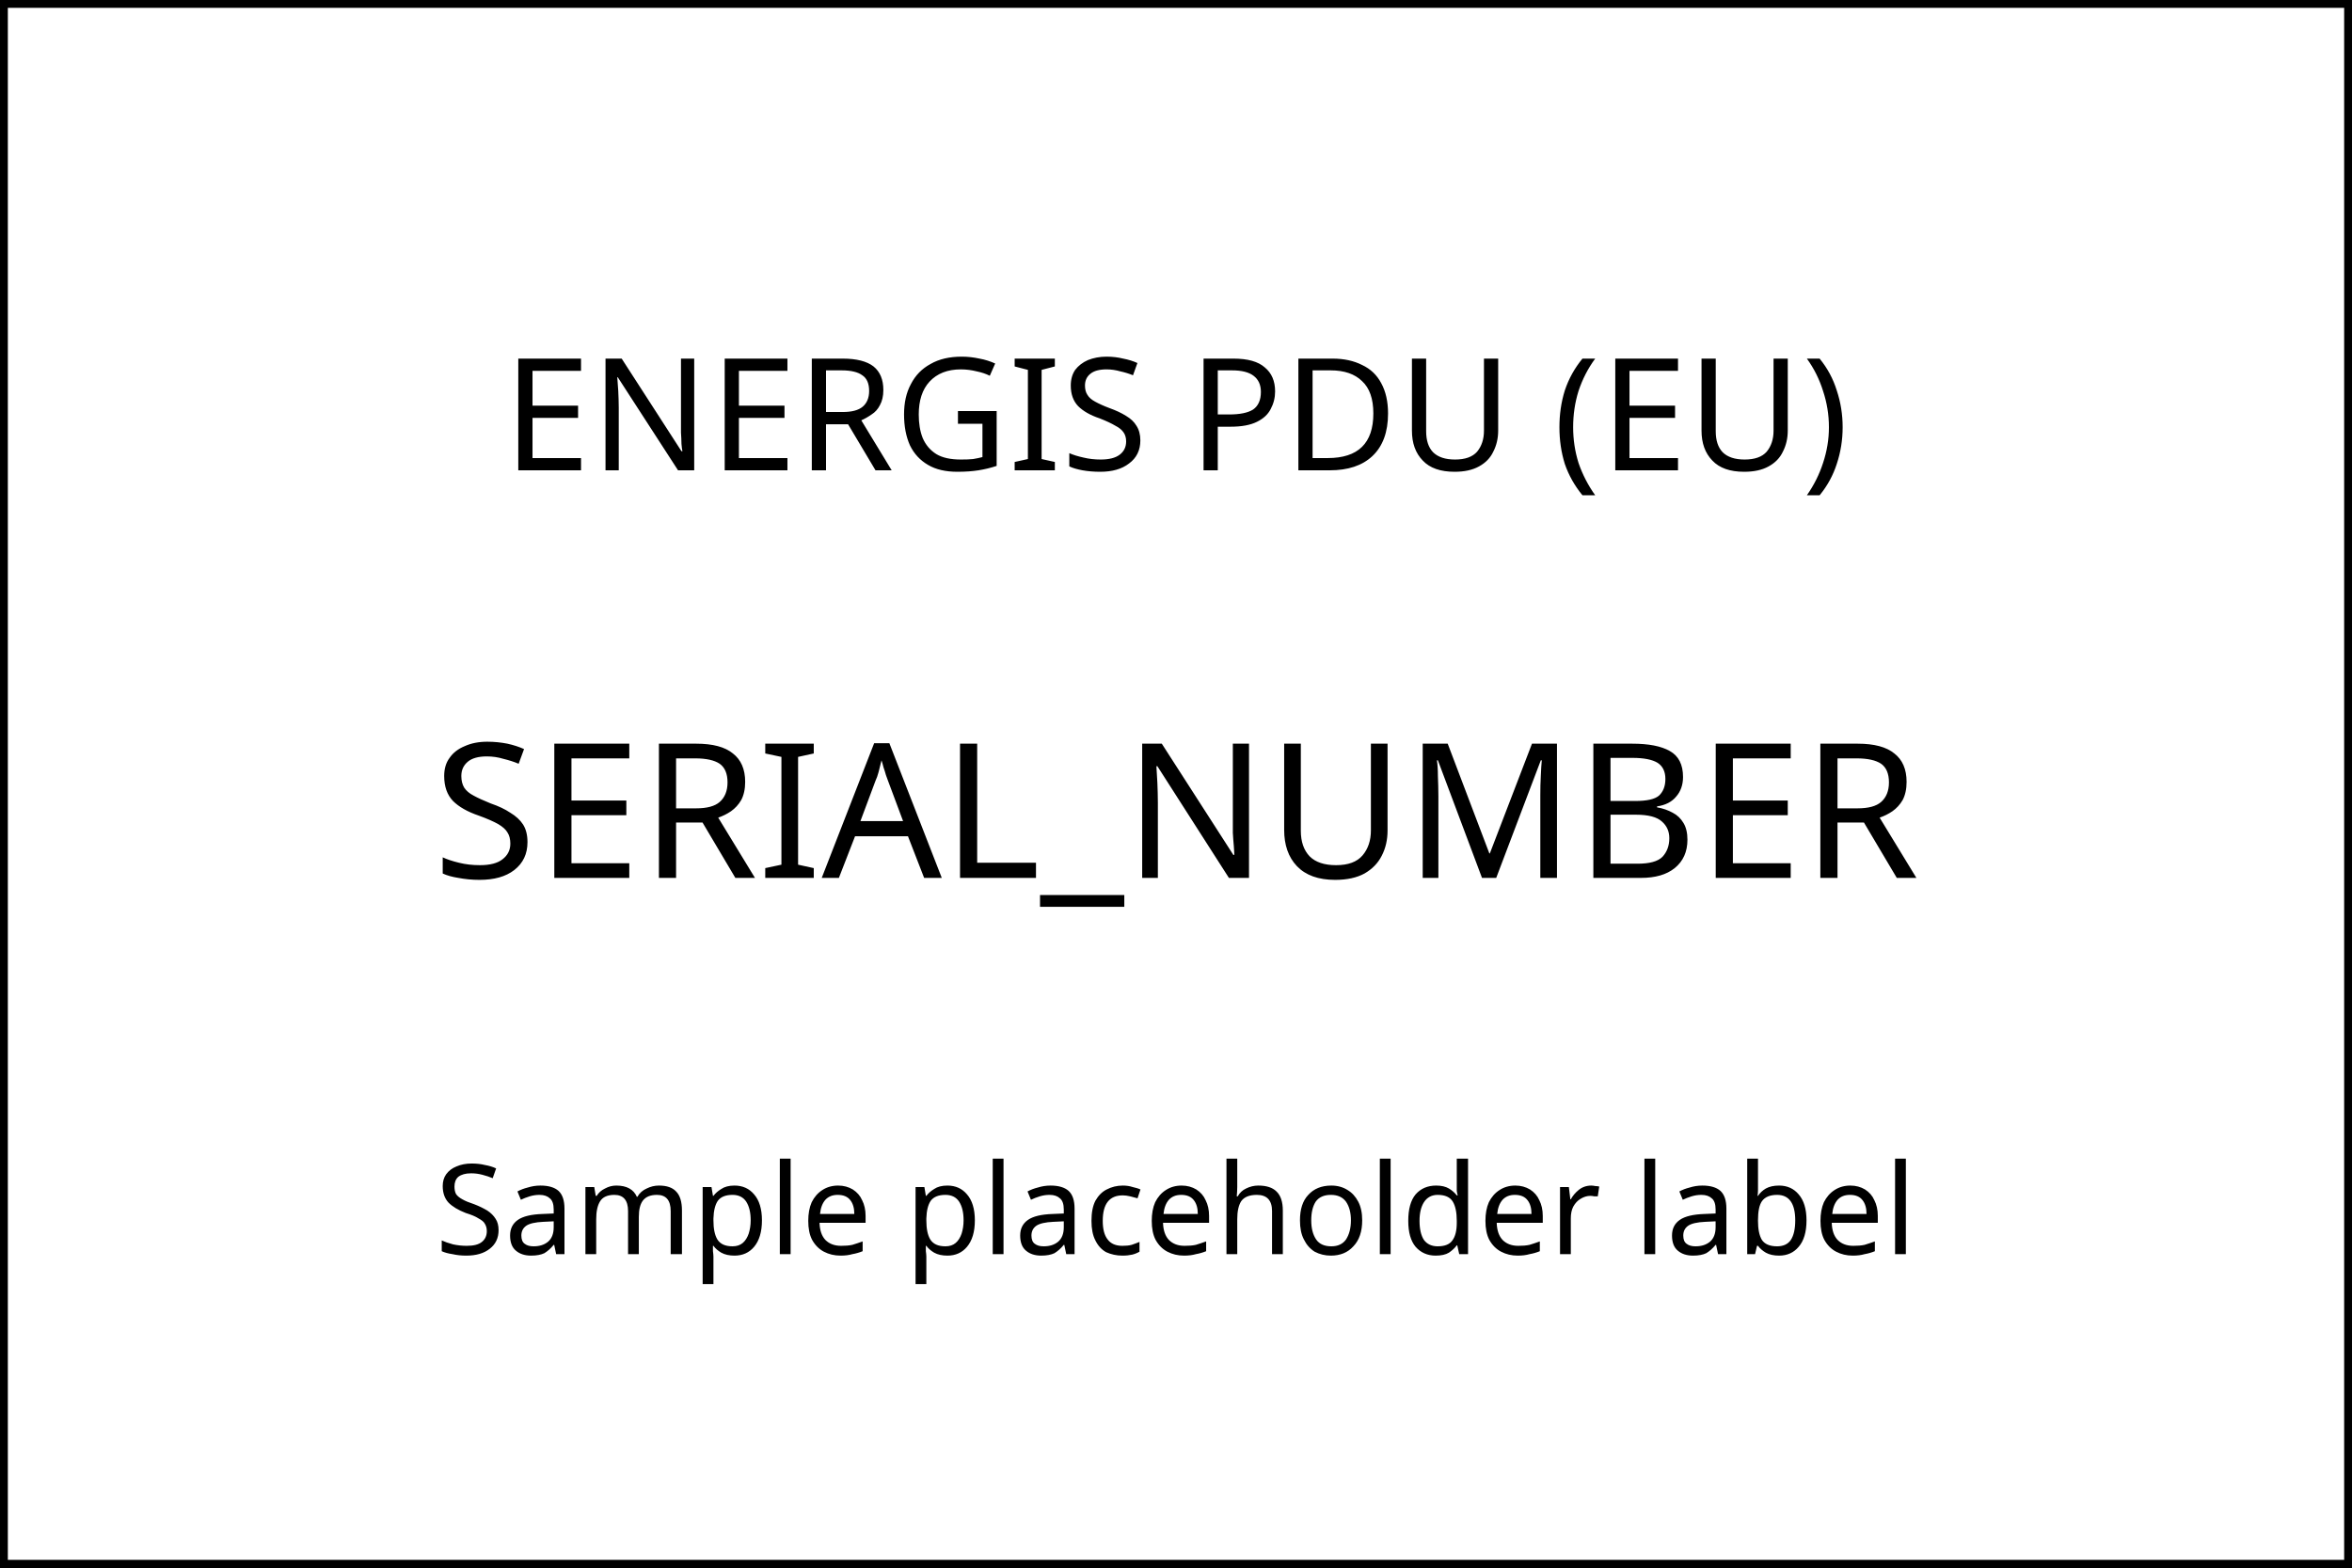
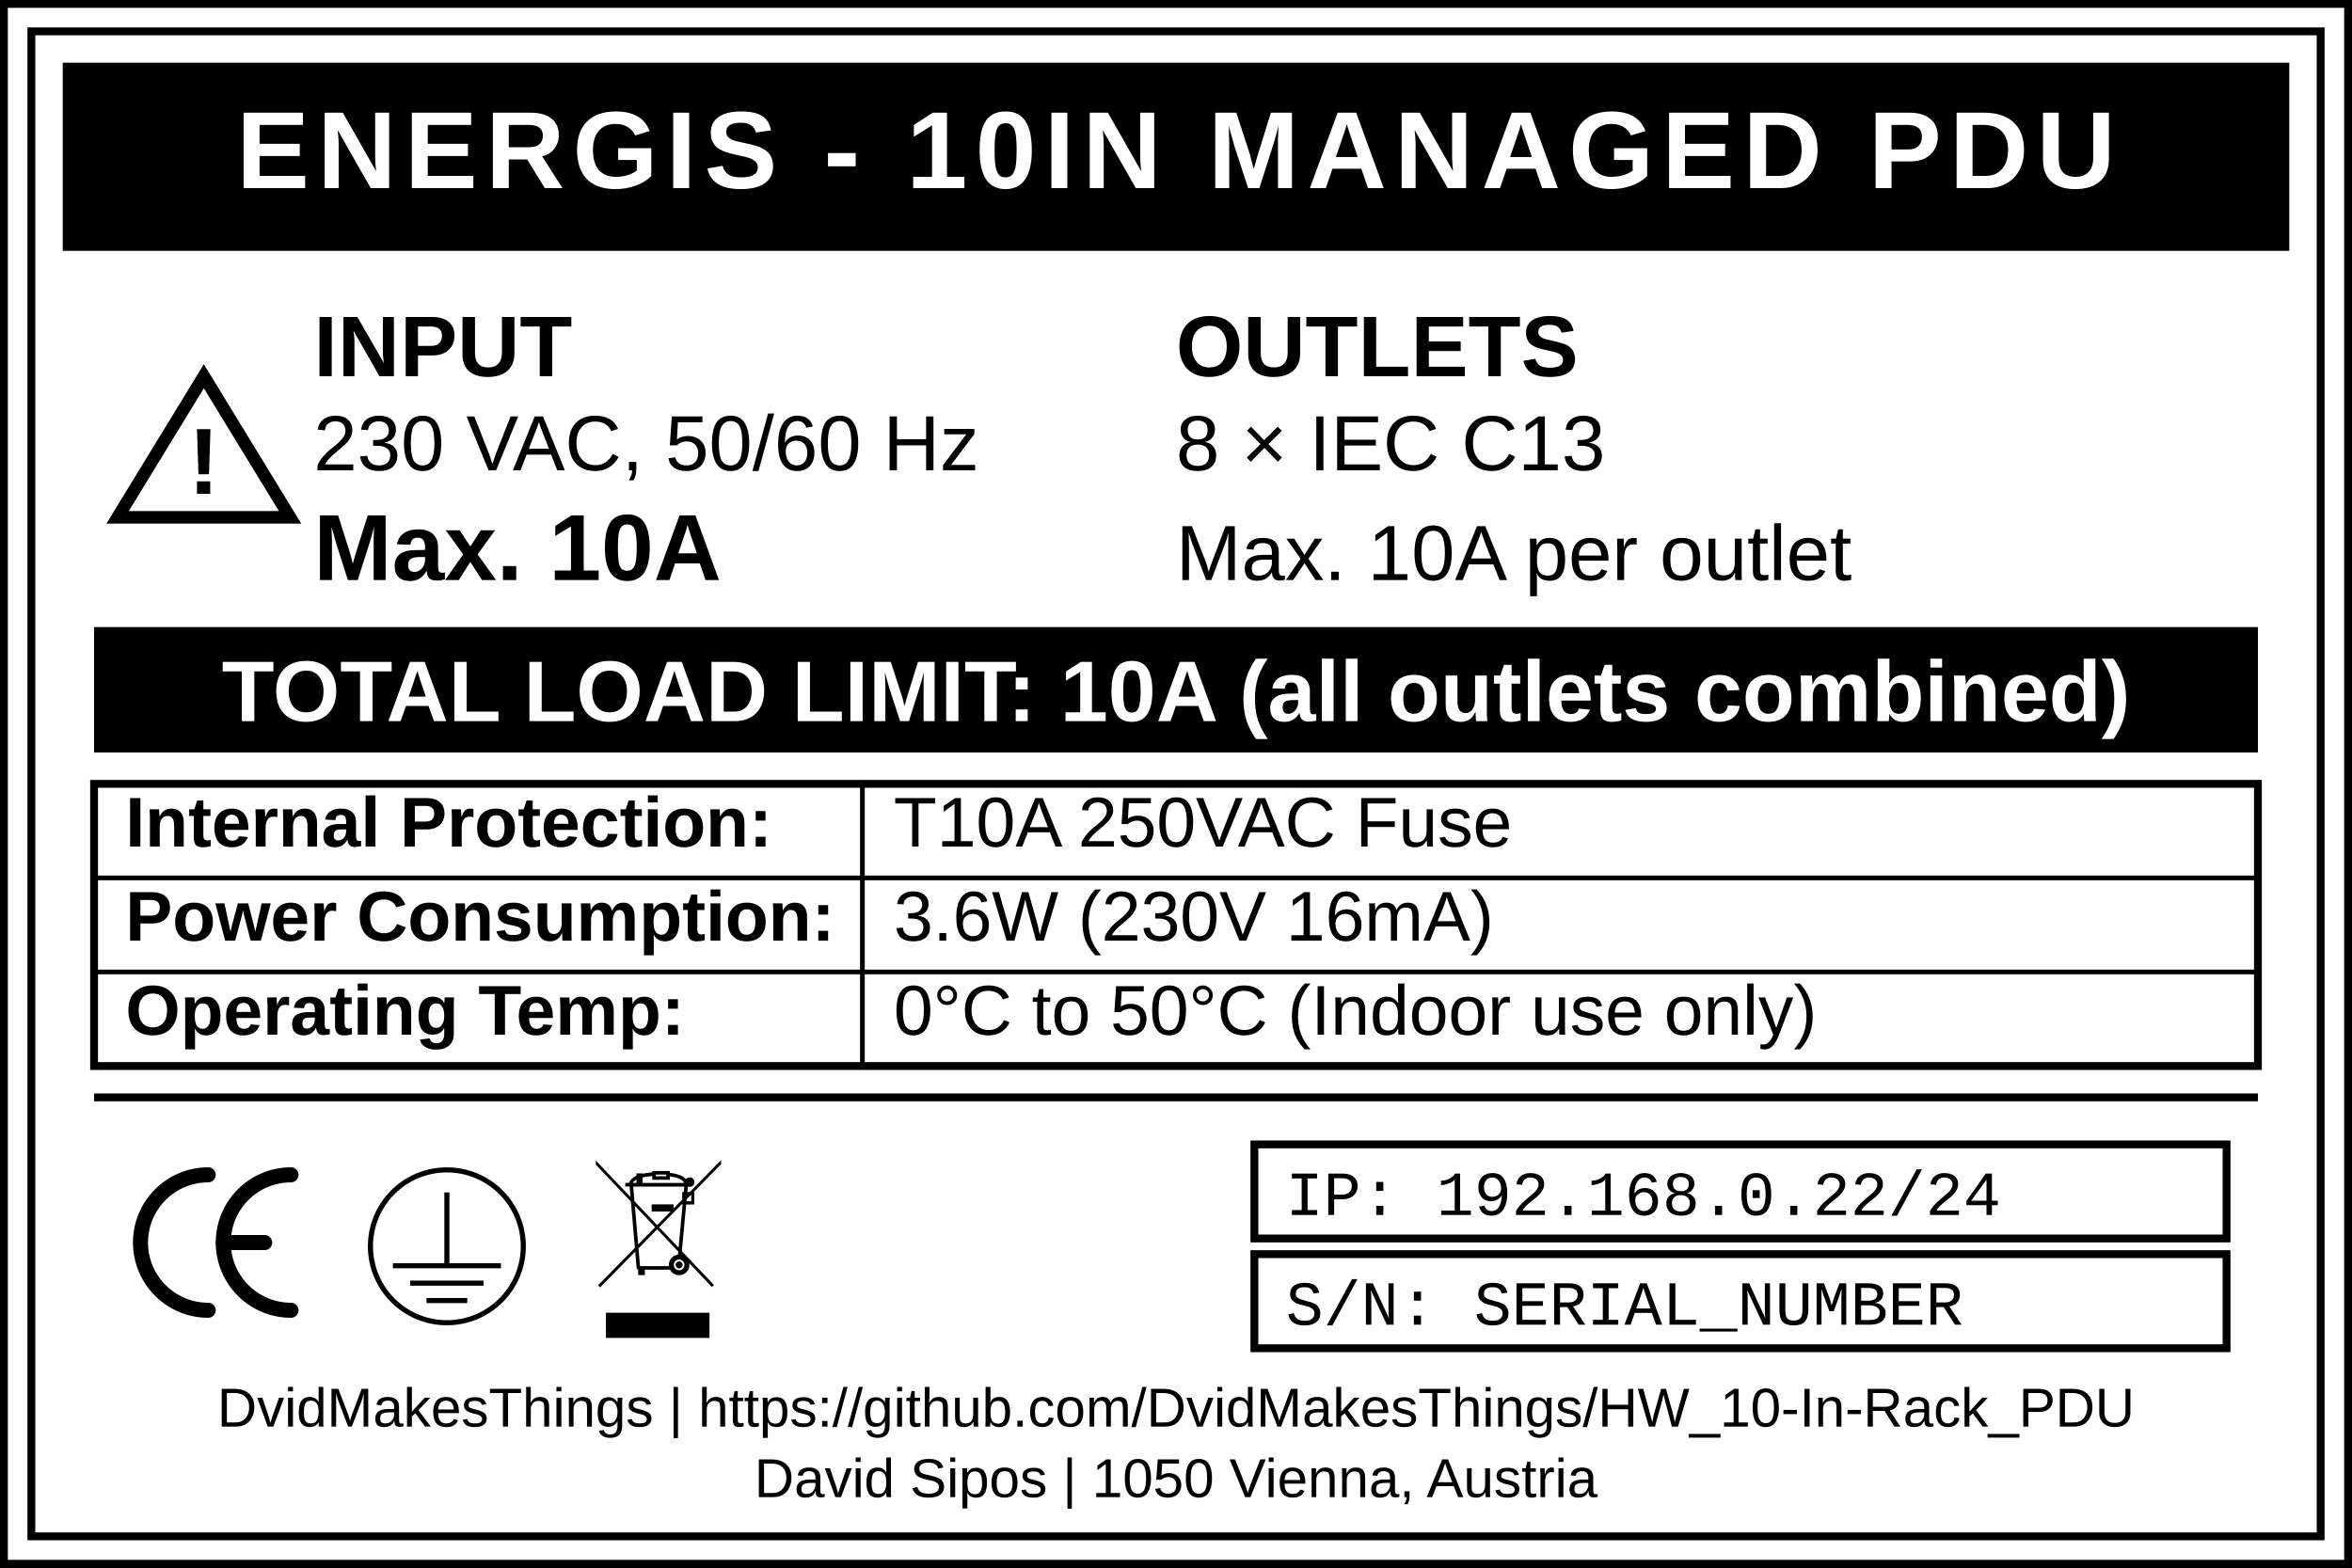
- <svg xmlns="http://www.w3.org/2000/svg" width="75mm" height="50mm" viewBox="0 0 75 50">
-   <rect x="0" y="0" width="75" height="50" fill="#FFFFFF" stroke="#000000" stroke-width="0.5" />
-   <text x="37.5" y="15" text-anchor="middle" font-family="Ubuntu, Segoe UI, sans-serif" font-size="5" fill="#000000">ENERGIS PDU (EU)</text>
-   <text x="37.5" y="28" text-anchor="middle" font-family="Ubuntu, Segoe UI, sans-serif" font-size="6" fill="#000000">SERIAL_NUMBER</text>
-   <text x="37.5" y="40" text-anchor="middle" font-family="Ubuntu, Segoe UI, sans-serif" font-size="4" fill="#000000">Sample placeholder label</text>
+ <svg xmlns="http://www.w3.org/2000/svg" width="150mm" height="100mm" viewBox="0 0 150 100">
+   <rect width="150" height="100" fill="#FFFFFF" stroke="#000000" stroke-width="1" />
+   <rect x="2" y="2" width="146" height="96" fill="none" stroke="#000000" stroke-width="0.5" />
+   <rect x="4" y="4" width="142" height="12" fill="#000000" />
+   <text x="75" y="12" font-family="Arial, sans-serif" font-size="7" font-weight="bold" fill="#FFFFFF" text-anchor="middle" letter-spacing="0.5">
+     ENERGIS - 10IN MANAGED PDU
+   </text>
+   <g transform="translate(7, 23)">
+     <polygon points="6,1 11.5,10 0.5,10" fill="none" stroke="#000000" stroke-width="0.8" />
+     <text x="6" y="8.5" font-family="Arial, sans-serif" font-size="6" font-weight="bold" text-anchor="middle">!</text>
+   </g>
+   <g font-family="Arial, sans-serif" fill="#000000">
+     <text x="20" y="24" font-size="5.5" font-weight="bold">INPUT</text>
+     <text x="20" y="30" font-size="5">230 VAC, 50/60 Hz</text>
+     <text x="20" y="37" font-size="6" font-weight="bold">Max. 10A</text>
+     <text x="75" y="24" font-size="5.5" font-weight="bold">OUTLETS</text>
+     <text x="75" y="30" font-size="5">8 × IEC C13</text>
+     <text x="75" y="37" font-size="5">Max. 10A per outlet</text>
+   </g>
+   <rect x="6" y="40" width="138" height="8" fill="#000000" />
+   <text x="75" y="46" font-family="Arial, sans-serif" font-size="5.5" font-weight="bold" fill="#FFFFFF" text-anchor="middle">
+     TOTAL LOAD LIMIT: 10A (all outlets combined)
+   </text>
+   <g font-family="Arial, sans-serif" font-size="4.5" fill="#000000">
+     <rect x="6" y="50" width="138" height="18" fill="none" stroke="#000000" stroke-width="0.5" />
+     <line x1="6" y1="56" x2="144" y2="56" stroke="#000000" stroke-width="0.3" />
+     <line x1="6" y1="62" x2="144" y2="62" stroke="#000000" stroke-width="0.3" />
+     <line x1="55" y1="50" x2="55" y2="68" stroke="#000000" stroke-width="0.3" />
+     <text x="8" y="54" font-weight="bold">Internal Protection:</text>
+     <text x="57" y="54">T10A 250VAC Fuse</text>
+     <text x="8" y="60" font-weight="bold">Power Consumption:</text>
+     <text x="57" y="60">3.6W (230V 16mA)</text>
+     <text x="8" y="66" font-weight="bold">Operating Temp:</text>
+     <text x="57" y="66">0°C to 50°C (Indoor use only)</text>
+   </g>
+   <line x1="6" y1="70" x2="144" y2="70" stroke="#000000" stroke-width="0.5" />
+   <g font-family="Arial, sans-serif" fill="#000000">
+     <g transform="translate(8, 73.5)">
+       <g transform="scale(0.24)">
+         <path d="M22 42C12.059 42 4 33.941 4 24C4 14.059 12.059 6 22 6" fill="none" stroke="#000000" stroke-width="4" stroke-linecap="round" stroke-linejoin="round" />
+         <path d="M44 42C34.059 42 26 33.941 26 24C26 14.059 34.059 6 44 6" fill="none" stroke="#000000" stroke-width="4" stroke-linecap="round" stroke-linejoin="round" />
+         <path d="M26 24H37" fill="none" stroke="#000000" stroke-width="4" stroke-linecap="round" stroke-linejoin="round" />
+       </g>
+     </g>
+     <g transform="translate(22, 73) scale(0.065)">
+       <circle cx="100" cy="100" r="75" fill="none" stroke="#000" stroke-width="5" />
+       <path d="m47 119.07h106" fill="none" stroke="#000" stroke-width="5" />
+       <path d="m64 136.15h72" fill="none" stroke="#000" stroke-width="5" />
+       <path d="m80 153.22h40" fill="none" stroke="#000" stroke-width="5" />
+       <path d="m100 119.07v-72" fill="none" stroke="#000" stroke-width="5" />
+     </g>
+     <g transform="translate(38, 74) scale(0.019)">
+       <path d="M236.379,48.548h-34.999v5.502h34.999V48.548z M136.377,65.629c-5.415,2.942-9.624,6.535-11.948,10.919h11.948V65.629z M318.088,117.987l-13.185,13.43l-0.637,6.83h15.825v-20.26H318.088z M199.088,225.298l-68.126-71.864L142.13,283.26 L199.088,225.298z M212.563,225.475l65.129,68.592l13.516-145.03h-1.333v-2.314L212.563,225.475z M129.647,138.151l76.208,80.26 l45.077-45.87h-63.552v-24h73.501v13.875l28.994-29.504v-25.715h5.232l1.691-18.151H125.423L129.647,138.151z M313.64,346.135 c0.314,1.874,0.478,3.799,0.478,5.763c0,19.089-15.474,34.562-34.562,34.562c-13.255,0-24.768-7.461-30.566-18.413h-84.52v18.055 h-22.237v-18.101c-2.604-0.366-5.102-2.842-5.325-5.439l-4.748-55.187L14.359,427.368l-7.042-6.92L131.055,294.53l-13.339-155.069 L0,15.286V1.611l116.403,122.592l-3.067-35.654H98.88v-12h12.719c0.219-0.674,0.509-1.462,0.89-2.342 c4.229-9.775,12.964-16.763,23.889-21.734v-7.931h20.505v1.227c10.683-2.455,21.978-3.79,32.499-4.468v-4.752h58.999V66.05h-58.999 V53.588c-10.451,0.781-21.987,2.208-32.499,4.709v18.252h139.444c-5.472-12.912-26.749-18.958-47.947-21.699V42.631 c21.275,2.637,43.143,8.586,54.121,21.438c2.929-3.729,7.48-6.125,12.59-6.125c8.837,0,16,7.163,16,16c0,8.836-7.163,16-16,16 c-2.2,0-4.297-0.444-6.205-1.248l-1.725,18.5h7.986L420.487,0v13.682l-91.805,93.513h1.911v41.842h-27.331l-14.594,156.588 L396.623,419.32l-7.162,6.797L313.64,346.135z M244.992,351.898c0-17.718,13.331-32.322,30.51-34.328l0.99-10.621l-70.699-74.578 l-62.56,63.724l5.157,59.953h96.848C245.076,354.687,244.992,353.302,244.992,351.898z M261.58,351.898 c0,9.927,8.047,17.975,17.975,17.975c9.927,0,17.975-8.048,17.975-17.975c0-9.928-8.048-17.975-17.975-17.975 C269.627,333.923,261.58,341.97,261.58,351.898z M267.881,351.898c0-6.447,5.227-11.674,11.674-11.674s11.674,5.227,11.674,11.674 s-5.227,11.673-11.674,11.673S267.881,358.345,267.881,351.898z M33.878,512.379h347.673v84.661H33.878V512.379z" fill="#000000" />
+     </g>
+   </g>
+   <rect x="80" y="73" width="62" height="6" fill="none" stroke="#000000" stroke-width="0.5" />
+   <text x="82" y="77.5" font-family="Courier New, monospace" font-size="4">
+     IP: 192.168.0.22/24
+   </text>
+   <rect x="80" y="80" width="62" height="6" fill="none" stroke="#000000" stroke-width="0.5" />
+   <text x="82" y="84.5" font-family="Courier New, monospace" font-size="4">
+     S/N: SERIAL_NUMBER
+   </text>
+   <text x="75" y="91" font-family="Arial, sans-serif" font-size="3.5" text-anchor="middle">
+     DvidMakesThings | https://github.com/DvidMakesThings/HW_10-In-Rack_PDU
+   </text>
+   <text x="75" y="95.5" font-family="Arial, sans-serif" font-size="3.5" text-anchor="middle">
+     David Sipos | 1050 Vienna, Austria
+   </text>
</svg>
